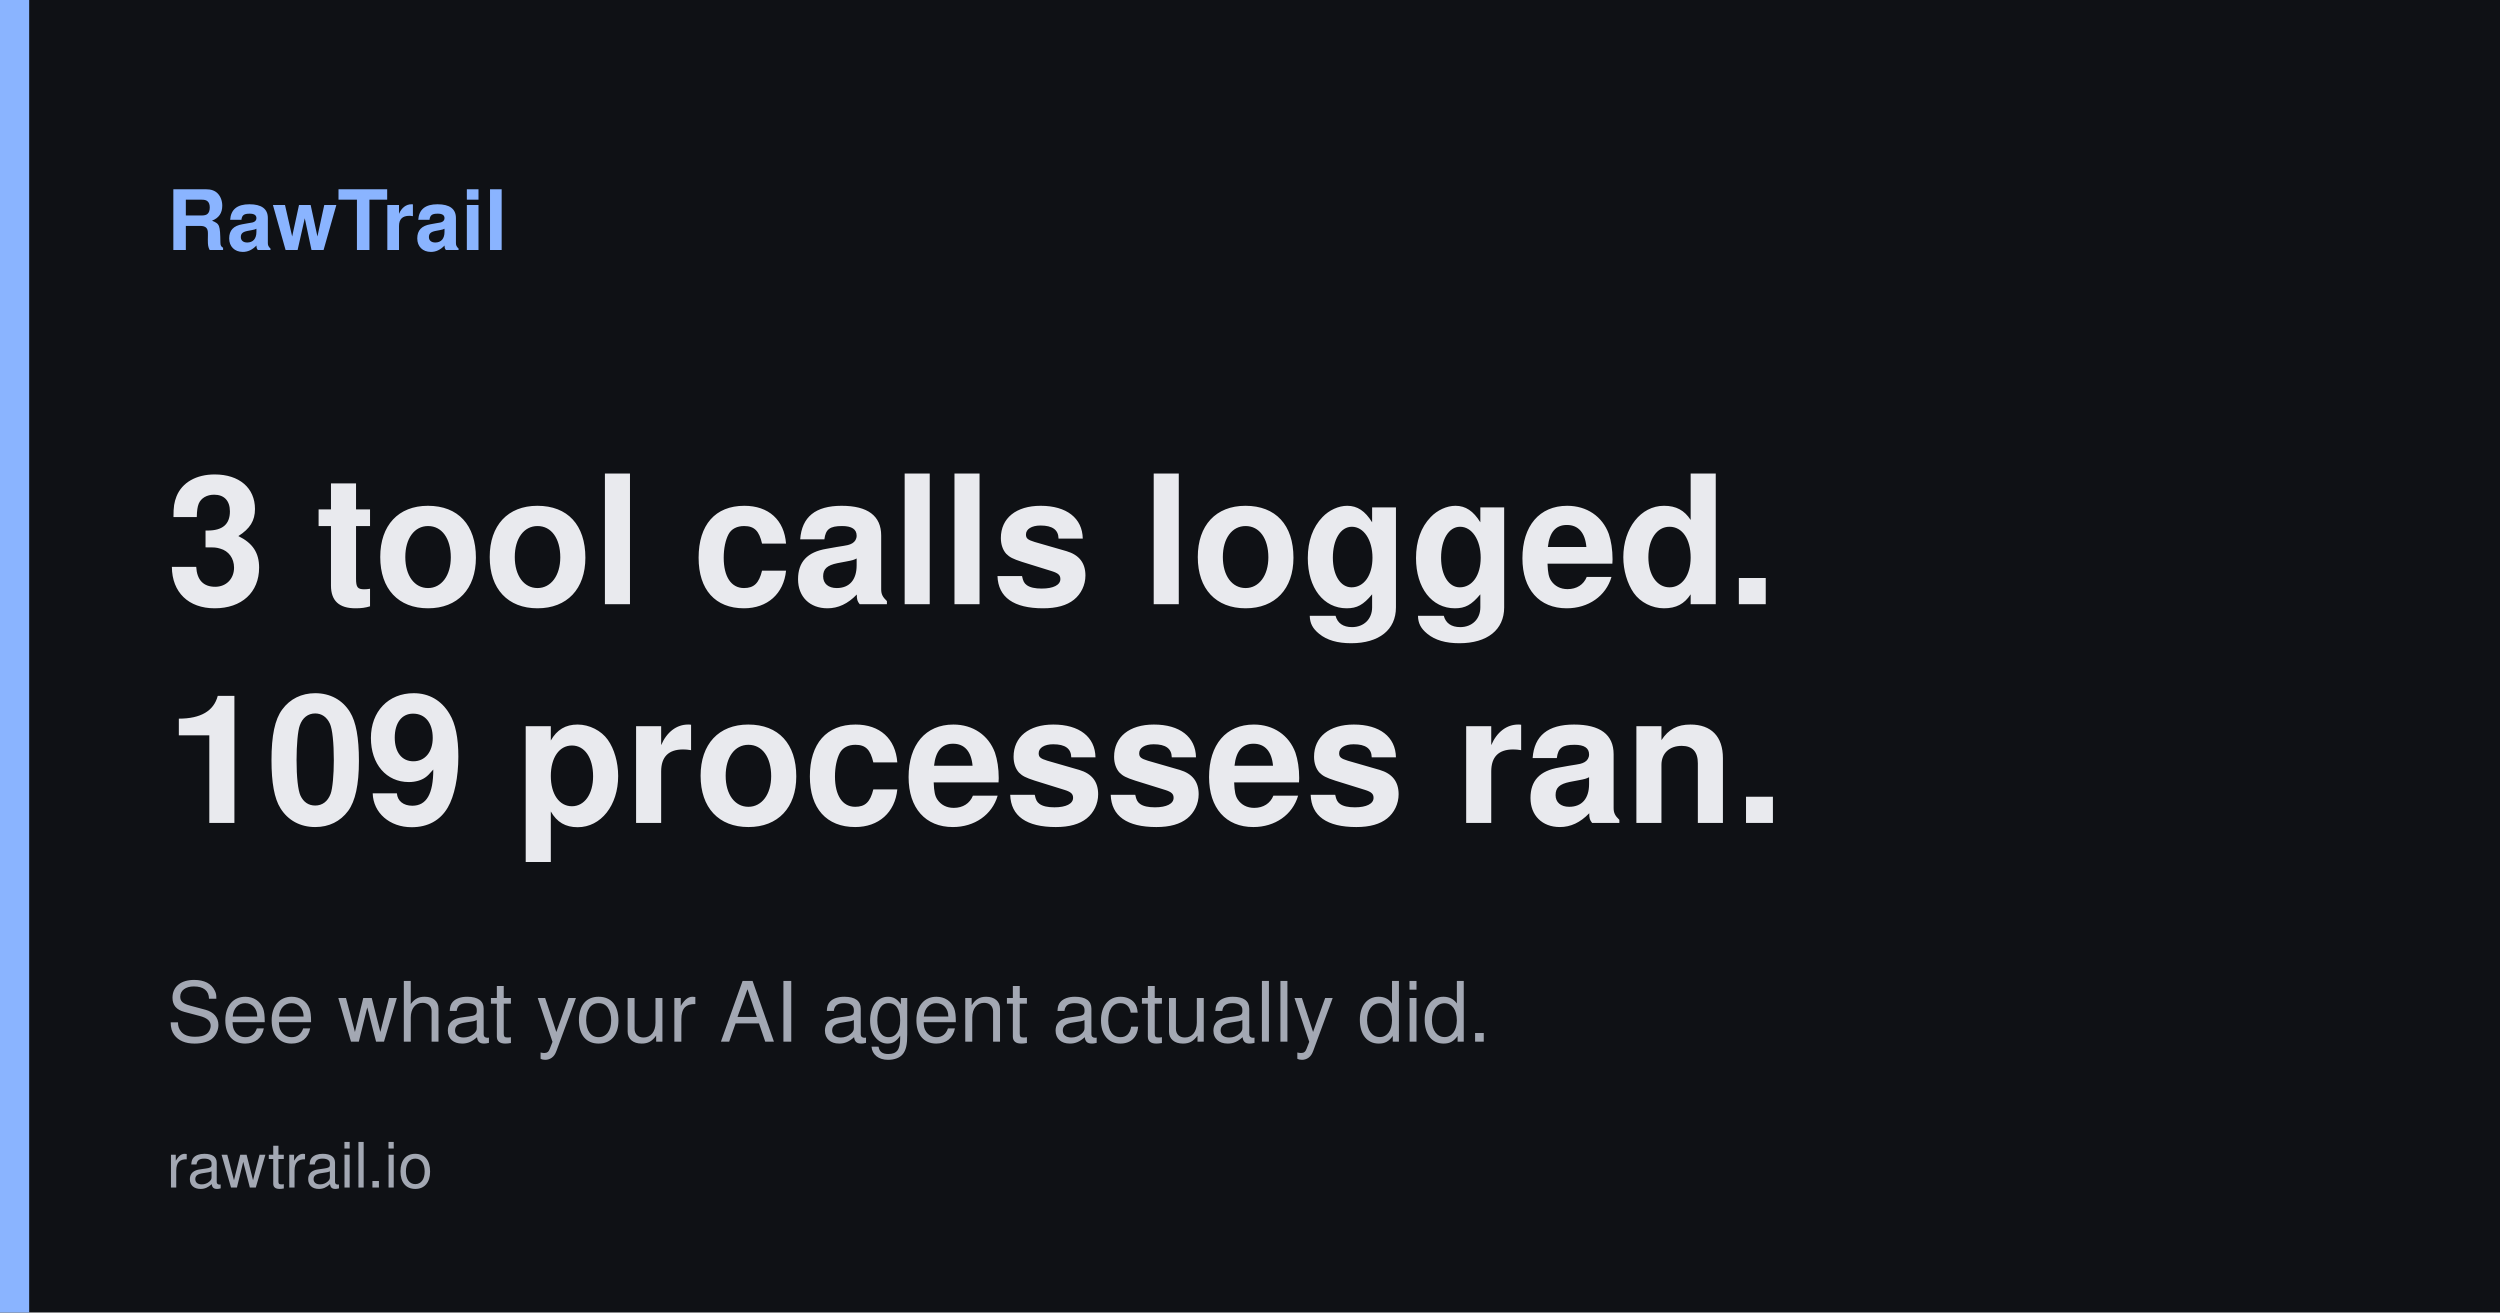
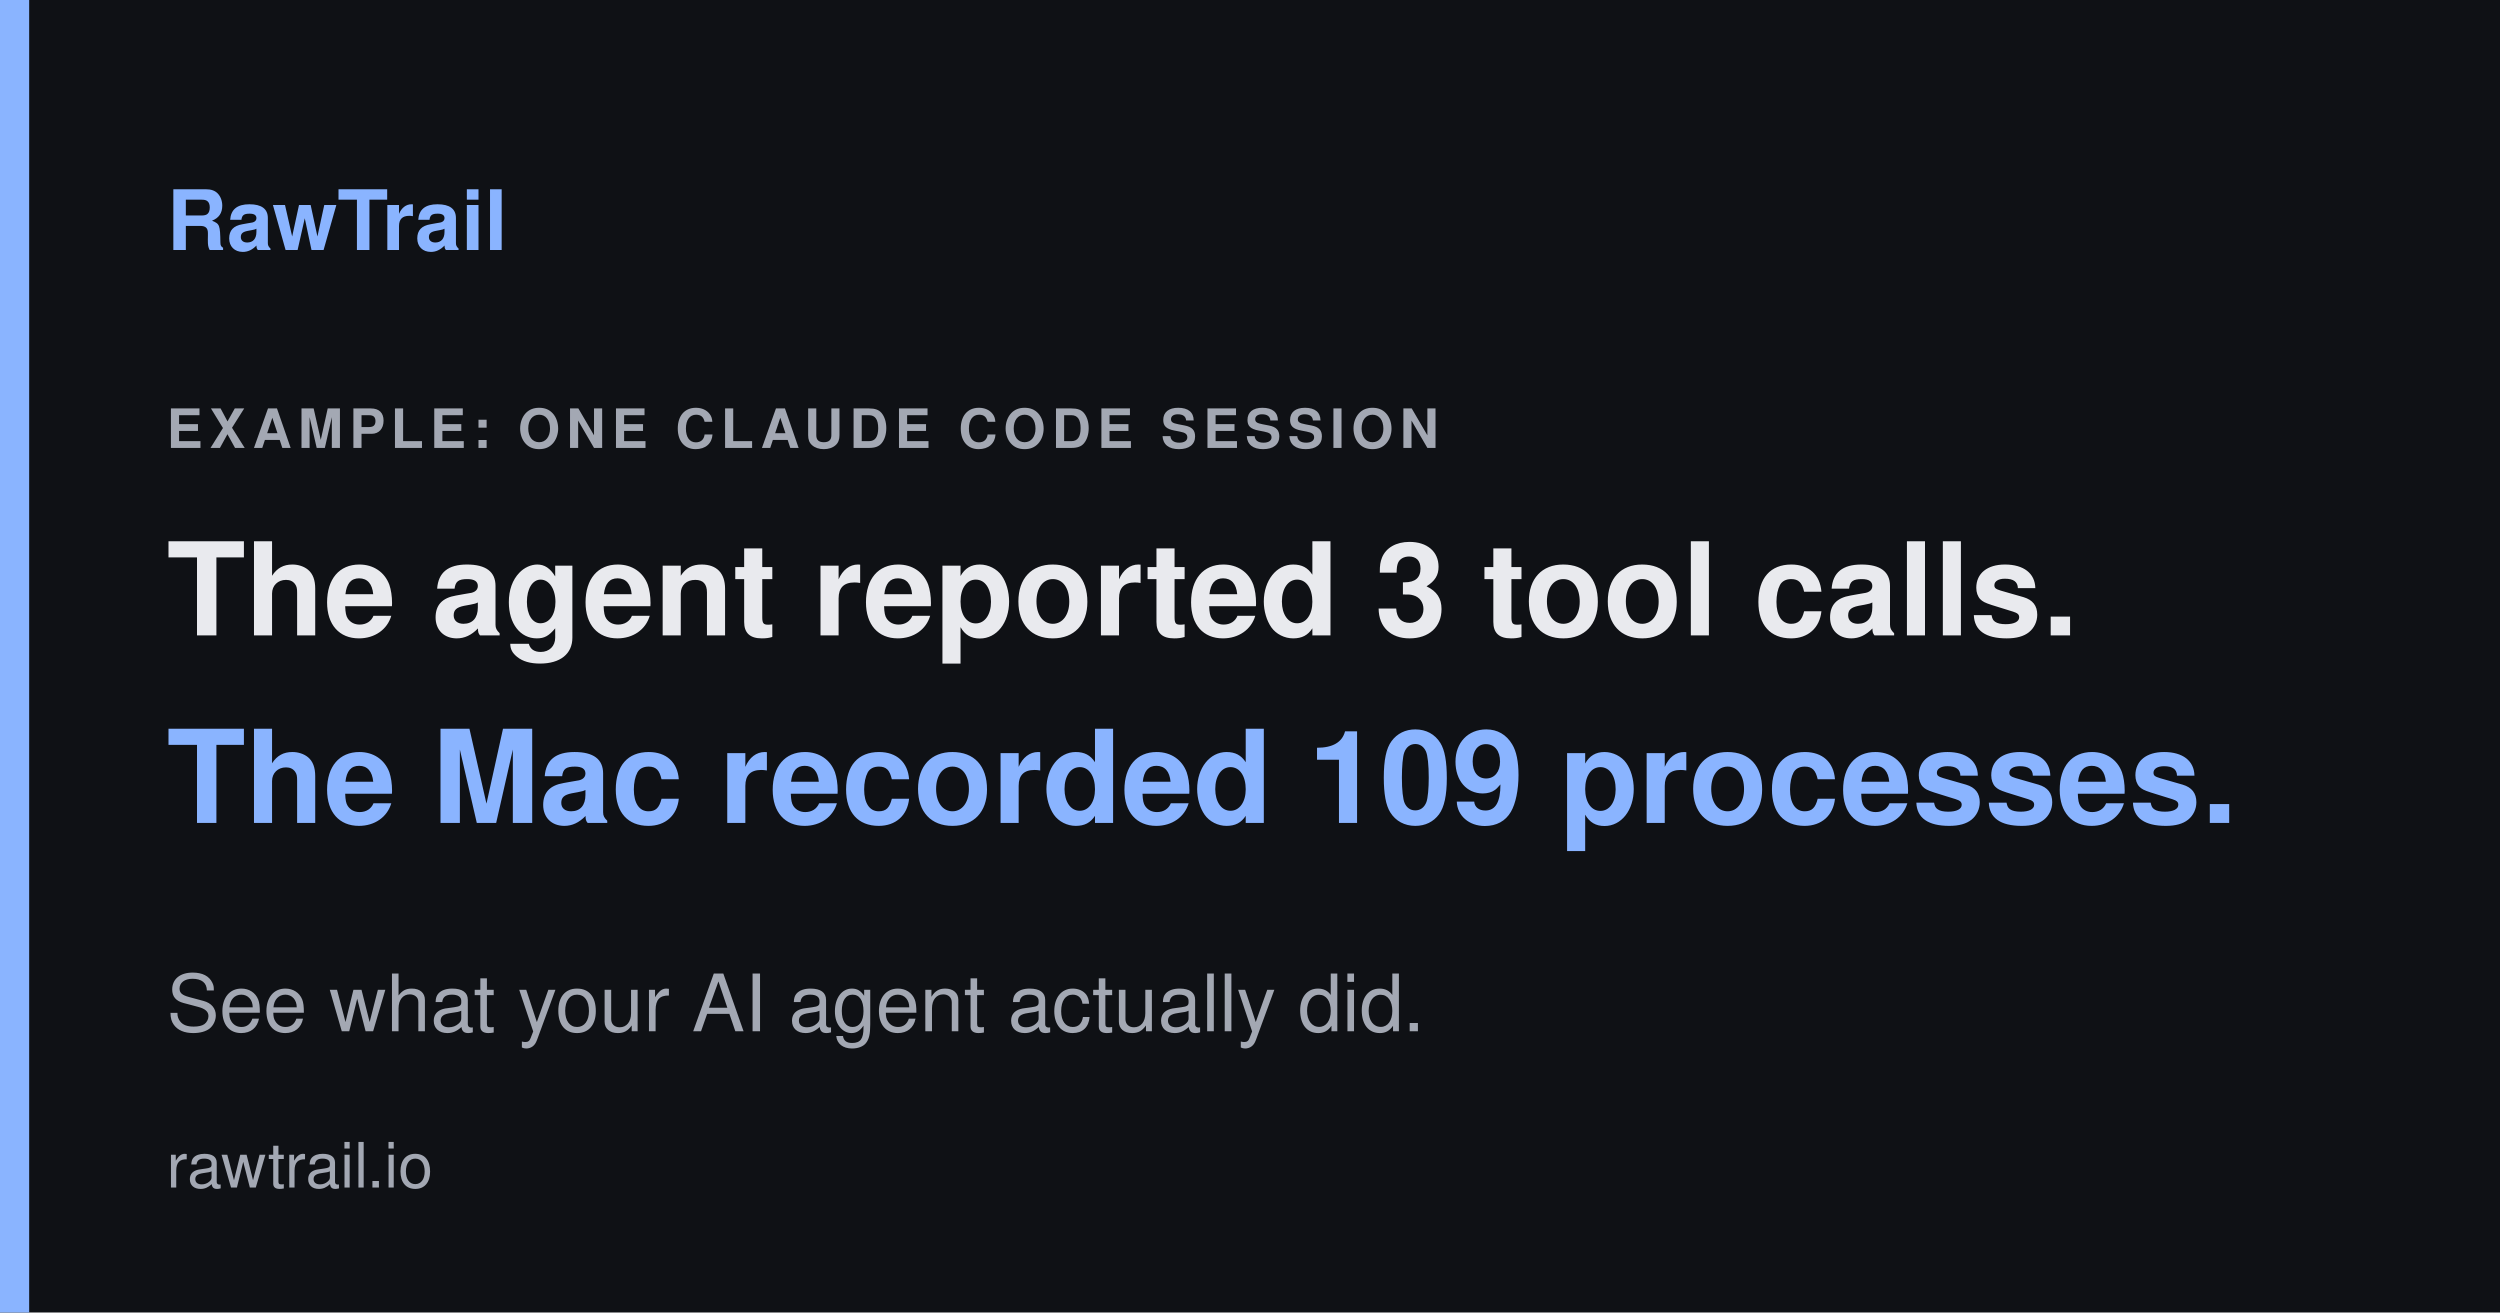
<svg xmlns="http://www.w3.org/2000/svg" width="1200" height="630" viewBox="0 0 1200 630">
  <rect width="1200" height="630" fill="#0f1115" />
  <rect x="0" y="0" width="14" height="630" fill="#8ab4ff" />
  <text x="80" y="120" font-family="Helvetica, Arial, sans-serif" font-size="40" font-weight="700" fill="#8ab4ff">RawTrail</text>
-   <text x="80" y="290" font-family="Helvetica, Arial, sans-serif" font-size="86" font-weight="800" fill="#e9eaee">3 tool calls logged.</text>
-   <text x="80" y="395" font-family="Helvetica, Arial, sans-serif" font-size="86" font-weight="800" fill="#e9eaee">109 processes ran.</text>
-   <text x="80" y="500" font-family="Helvetica, Arial, sans-serif" font-size="40" fill="#a3a8b3">See what your AI agent actually did.</text>
+   <text x="80" y="215" font-family="Helvetica, Arial, sans-serif" font-size="26" font-weight="700" letter-spacing="3" fill="#a3a8b3">EXAMPLE: ONE CLAUDE CODE SESSION</text>
+   <text x="80" y="305" font-family="Helvetica, Arial, sans-serif" font-size="62" font-weight="800" fill="#e9eaee">The agent reported 3 tool calls.</text>
+   <text x="80" y="395" font-family="Helvetica, Arial, sans-serif" font-size="62" font-weight="800" fill="#8ab4ff">The Mac recorded 109 processes.</text>
+   <text x="80" y="495" font-family="Helvetica, Arial, sans-serif" font-size="38" fill="#a3a8b3">See what your AI agent actually did.</text>
  <text x="80" y="570" font-family="Helvetica, Arial, sans-serif" font-size="30" fill="#a3a8b3">rawtrail.io</text>
</svg>
